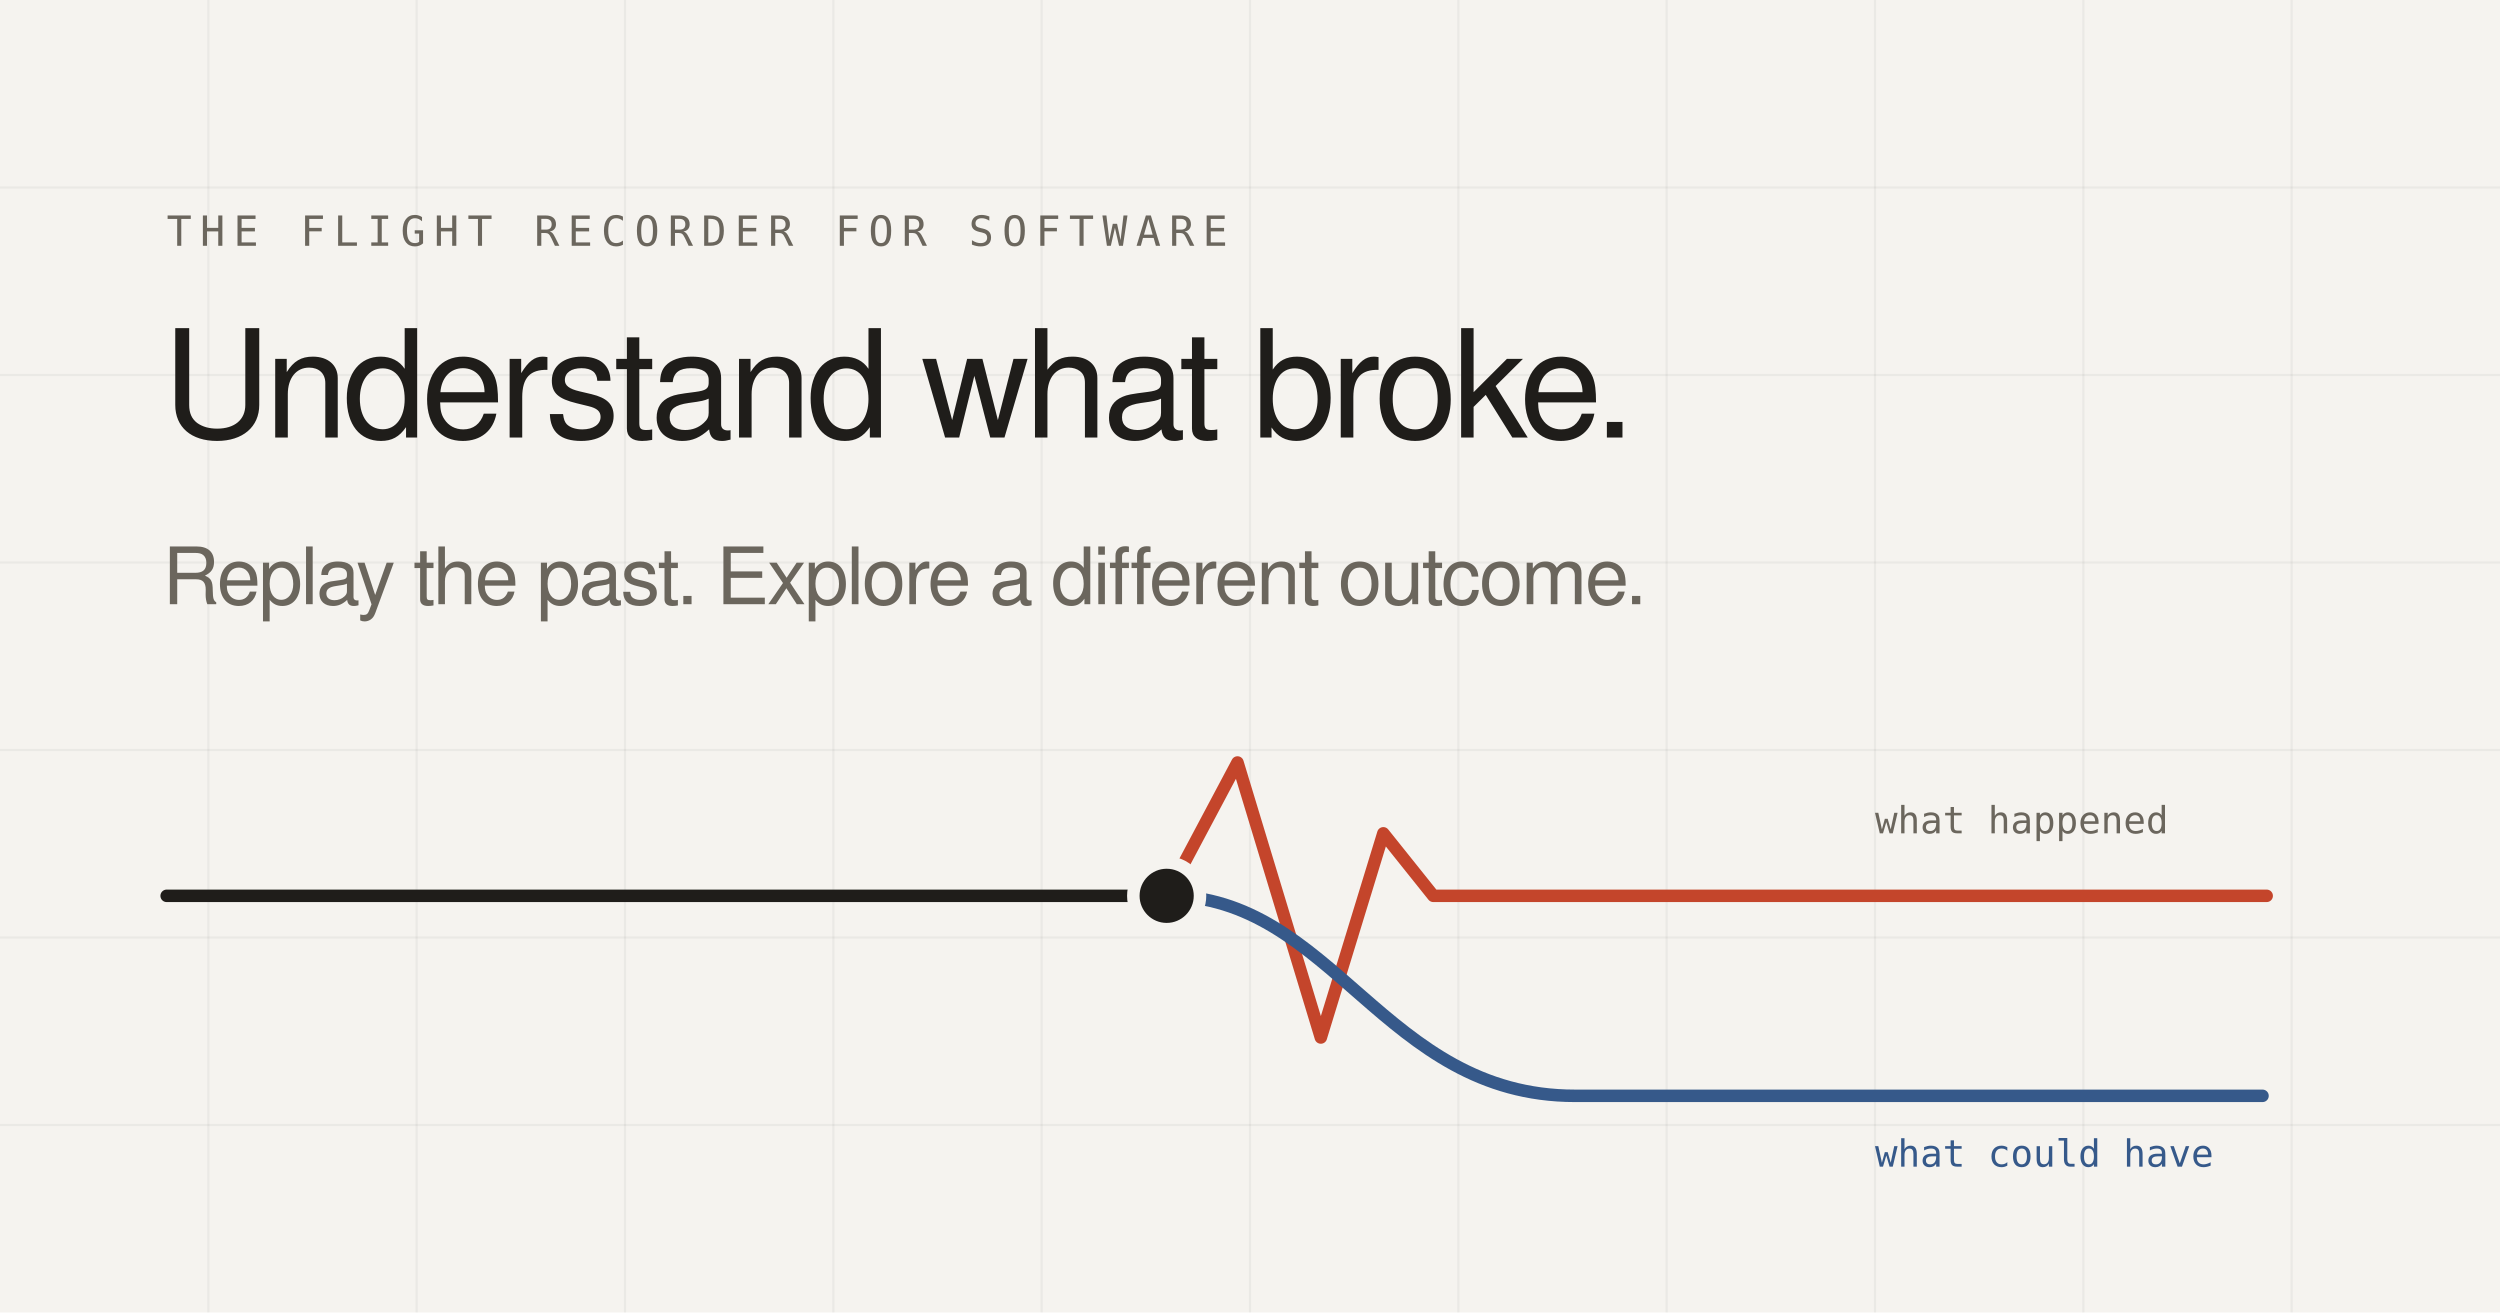
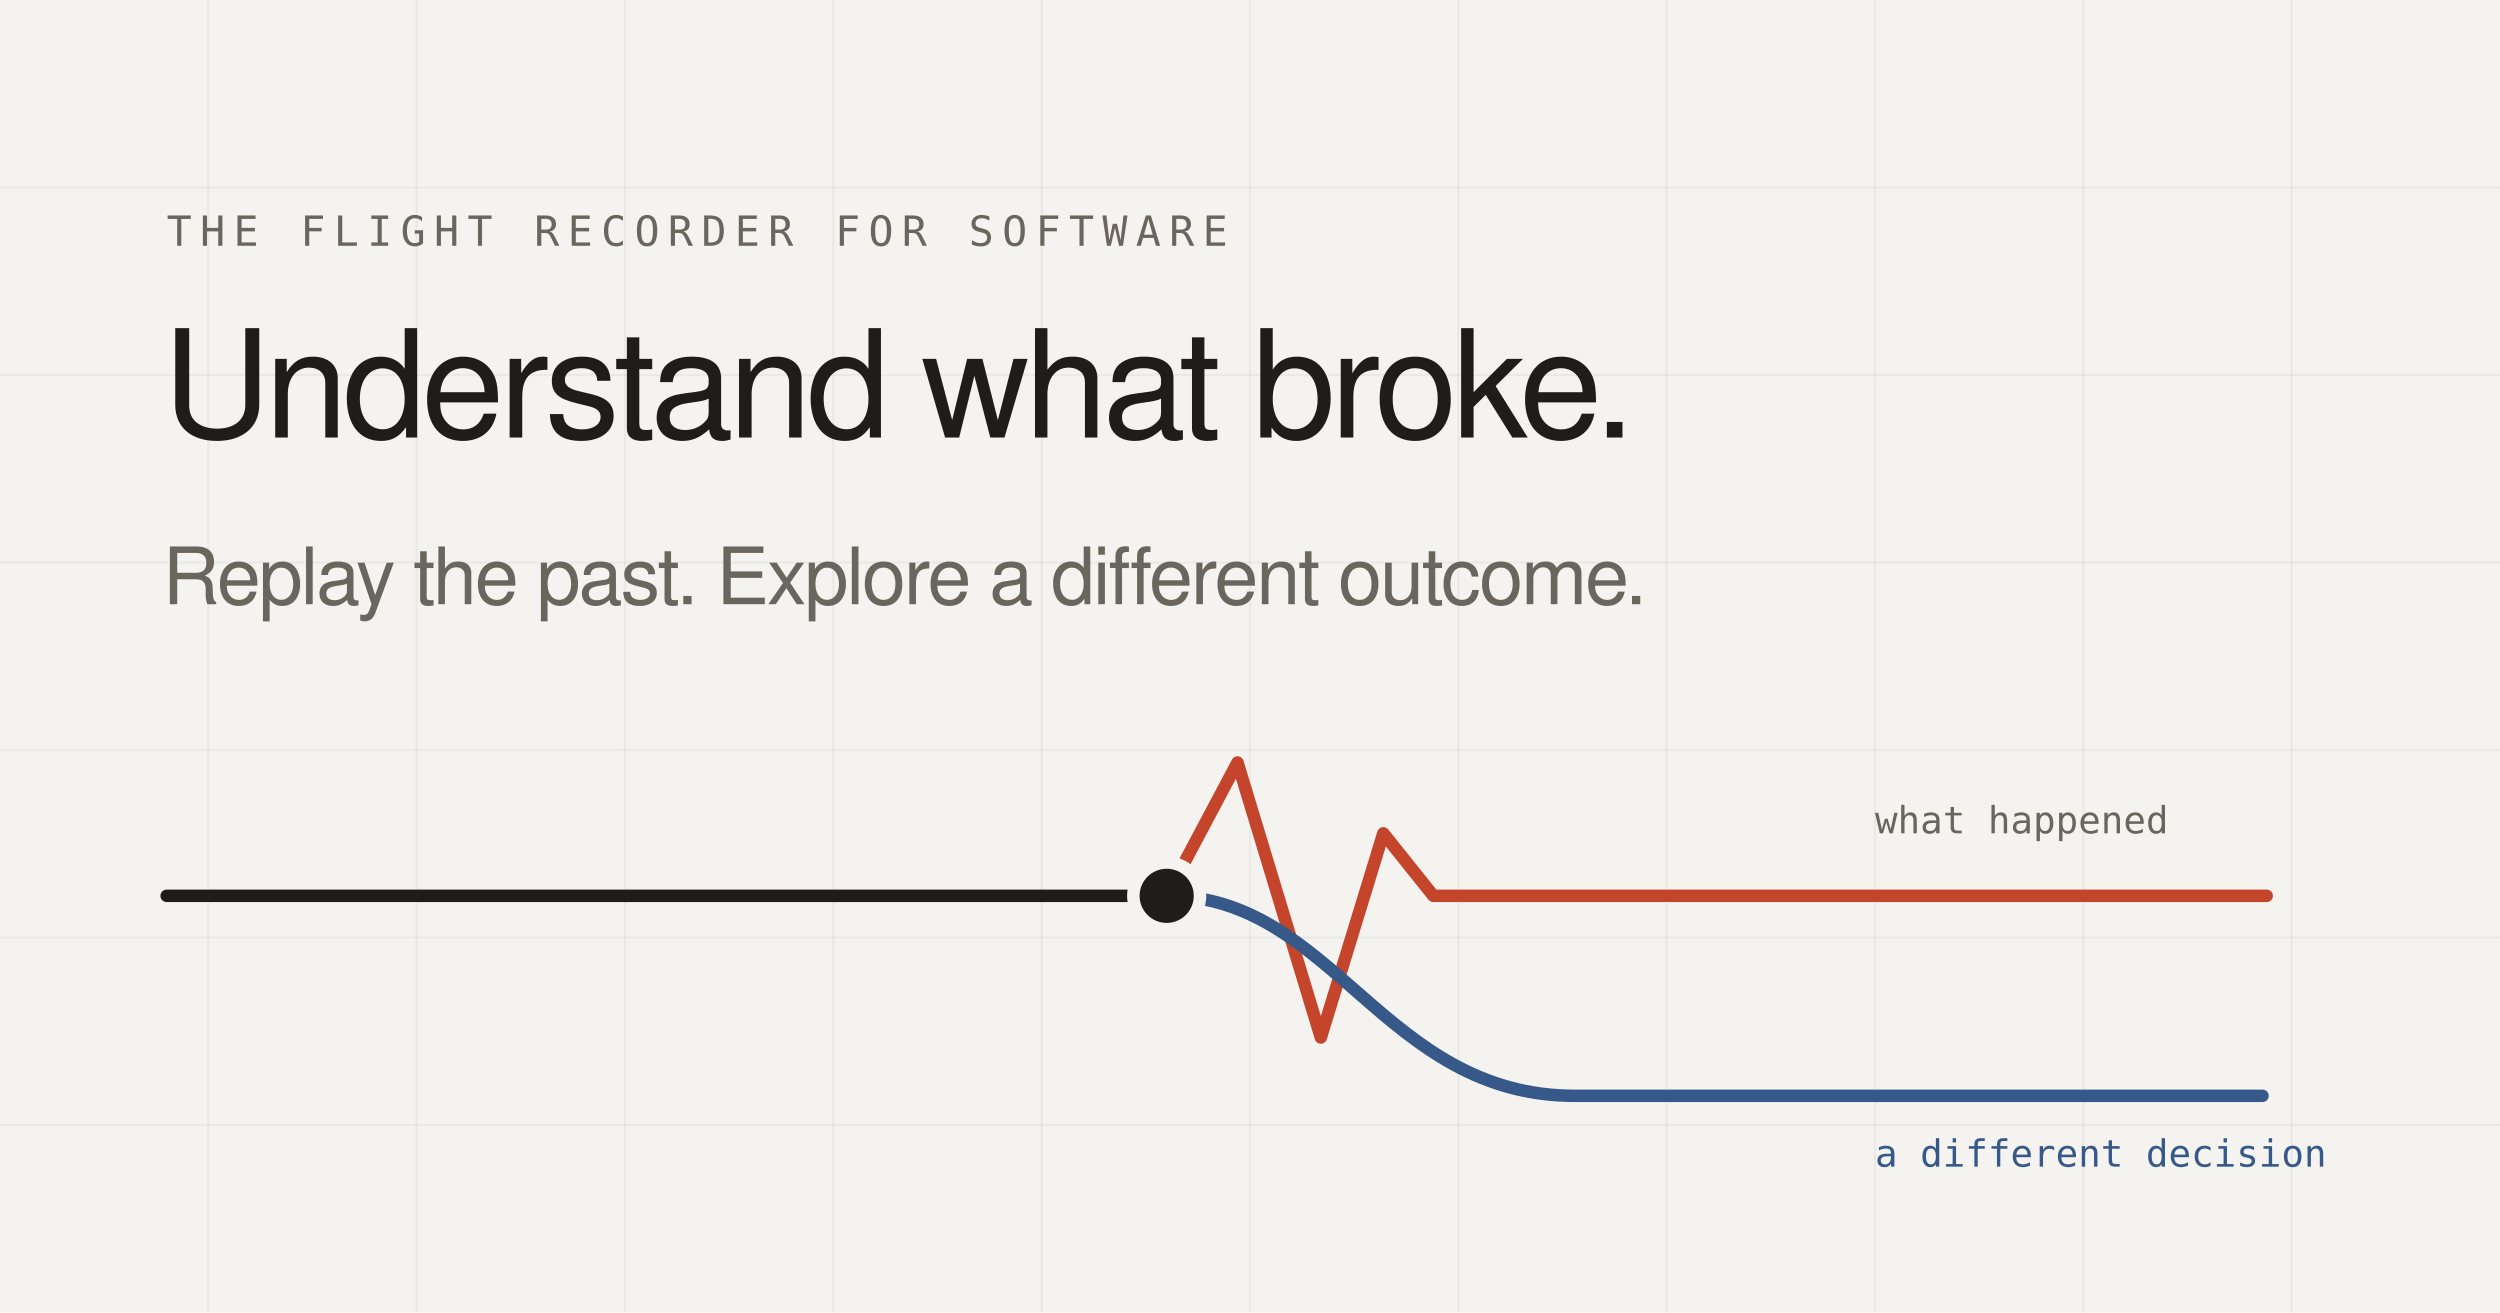
<svg xmlns="http://www.w3.org/2000/svg" width="1200" height="630" viewBox="0 0 1200 630">
  <rect width="1200" height="630" fill="#f5f3ef" />
  <g stroke="#1f1d1a" stroke-opacity=".05">
    <path d="M0 90h1200M0 180h1200M0 270h1200M0 360h1200M0 450h1200M0 540h1200" />
    <path d="M100 0v630M200 0v630M300 0v630M400 0v630M500 0v630M600 0v630M700 0v630M800 0v630M900 0v630M1000 0v630M1100 0v630" />
  </g>
  <path d="M80 430H560" stroke="#1f1d1a" stroke-width="6" stroke-linecap="round" />
  <path d="M560 430l34-64 40 132 30-98 24 30h400" fill="none" stroke="#c4452b" stroke-width="6" stroke-linecap="round" stroke-linejoin="round" />
  <path d="M560 430c80 0 104 96 196 96h330" fill="none" stroke="#36598a" stroke-width="6" stroke-linecap="round" stroke-dasharray="1 0" />
  <circle cx="560" cy="430" r="16" fill="#1f1d1a" stroke="#f5f3ef" stroke-width="6" />
  <g font-family="Geist, 'Segoe UI', Helvetica, Arial, sans-serif" fill="#1f1d1a">
    <text x="80" y="118" font-family="'Geist Mono', Consolas, monospace" font-size="20" letter-spacing="4" fill="#6b665d">THE FLIGHT RECORDER FOR SOFTWARE</text>
    <text x="78" y="210" font-size="72" font-weight="500" letter-spacing="-2.5">Understand what broke.</text>
    <text x="78" y="290" font-size="38" fill="#6b665d" letter-spacing="-1">Replay the past. Explore a different outcome.</text>
  </g>
  <g font-family="'Geist Mono', Consolas, monospace" font-size="18" fill="#6b665d">
    <text x="900" y="400">what happened</text>
-     <text x="900" y="560" fill="#36598a">what could have</text>
+     <text x="900" y="560" fill="#36598a">a different decision</text>
  </g>
</svg>
